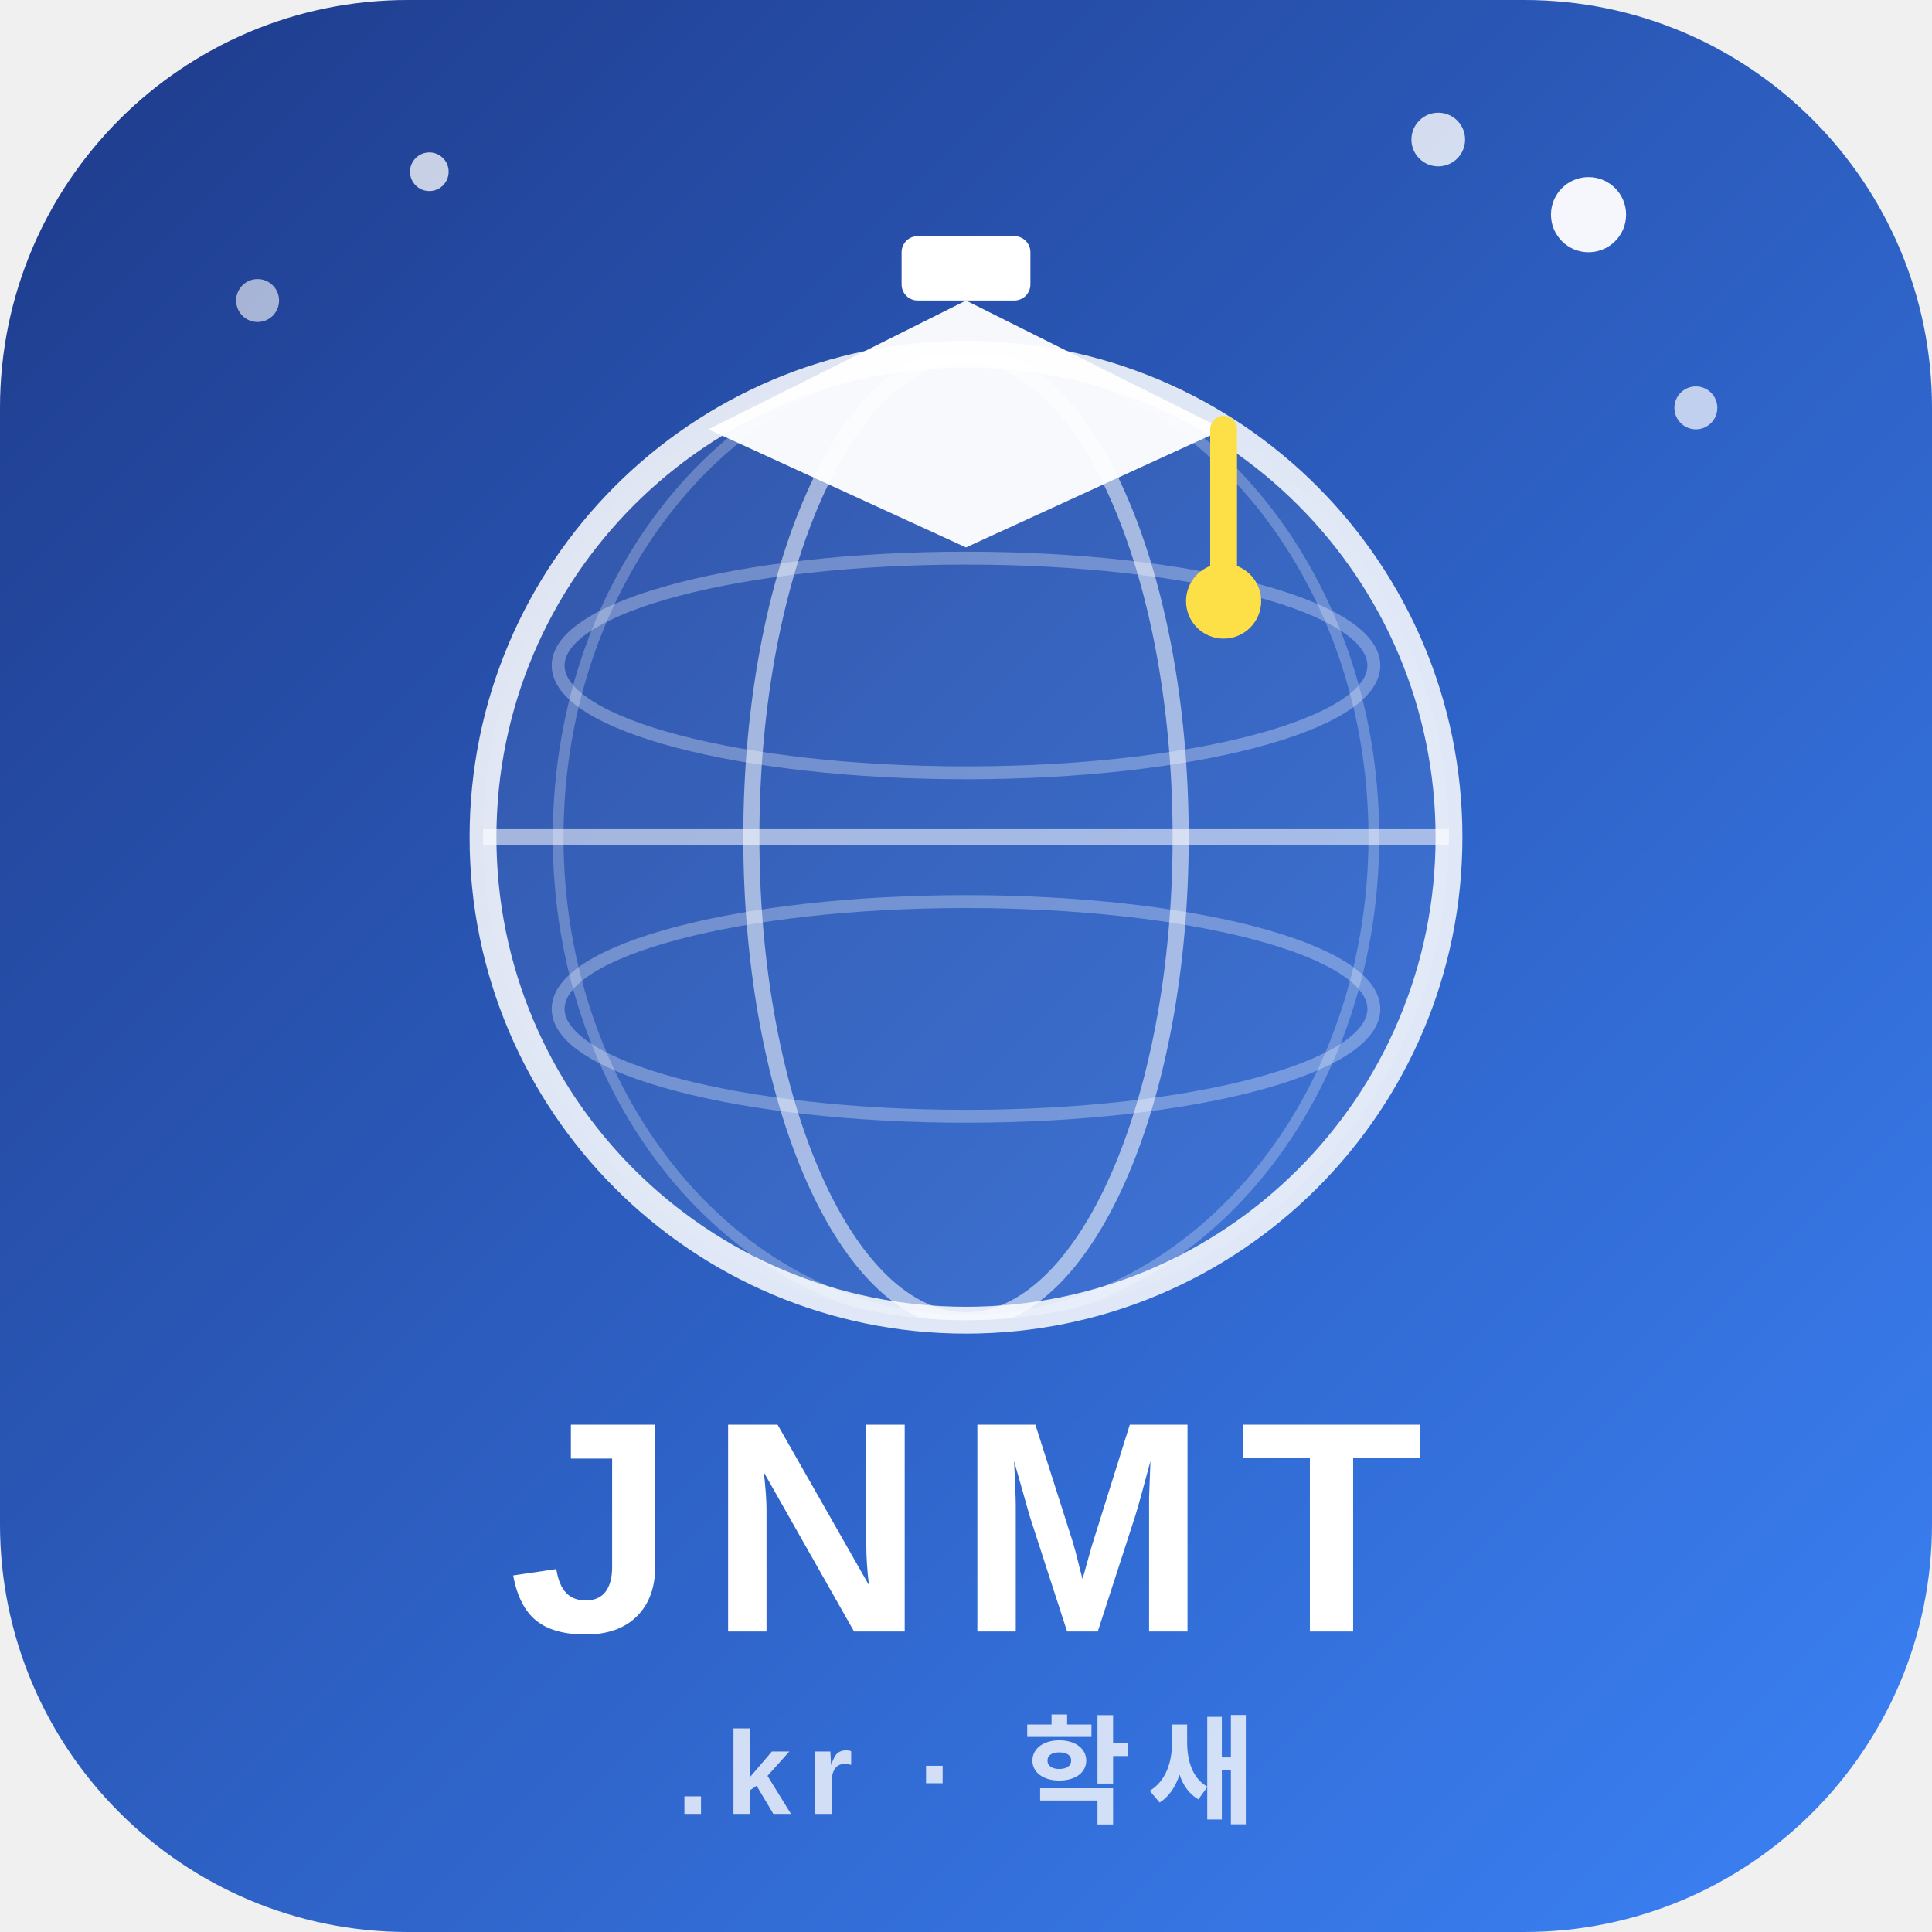
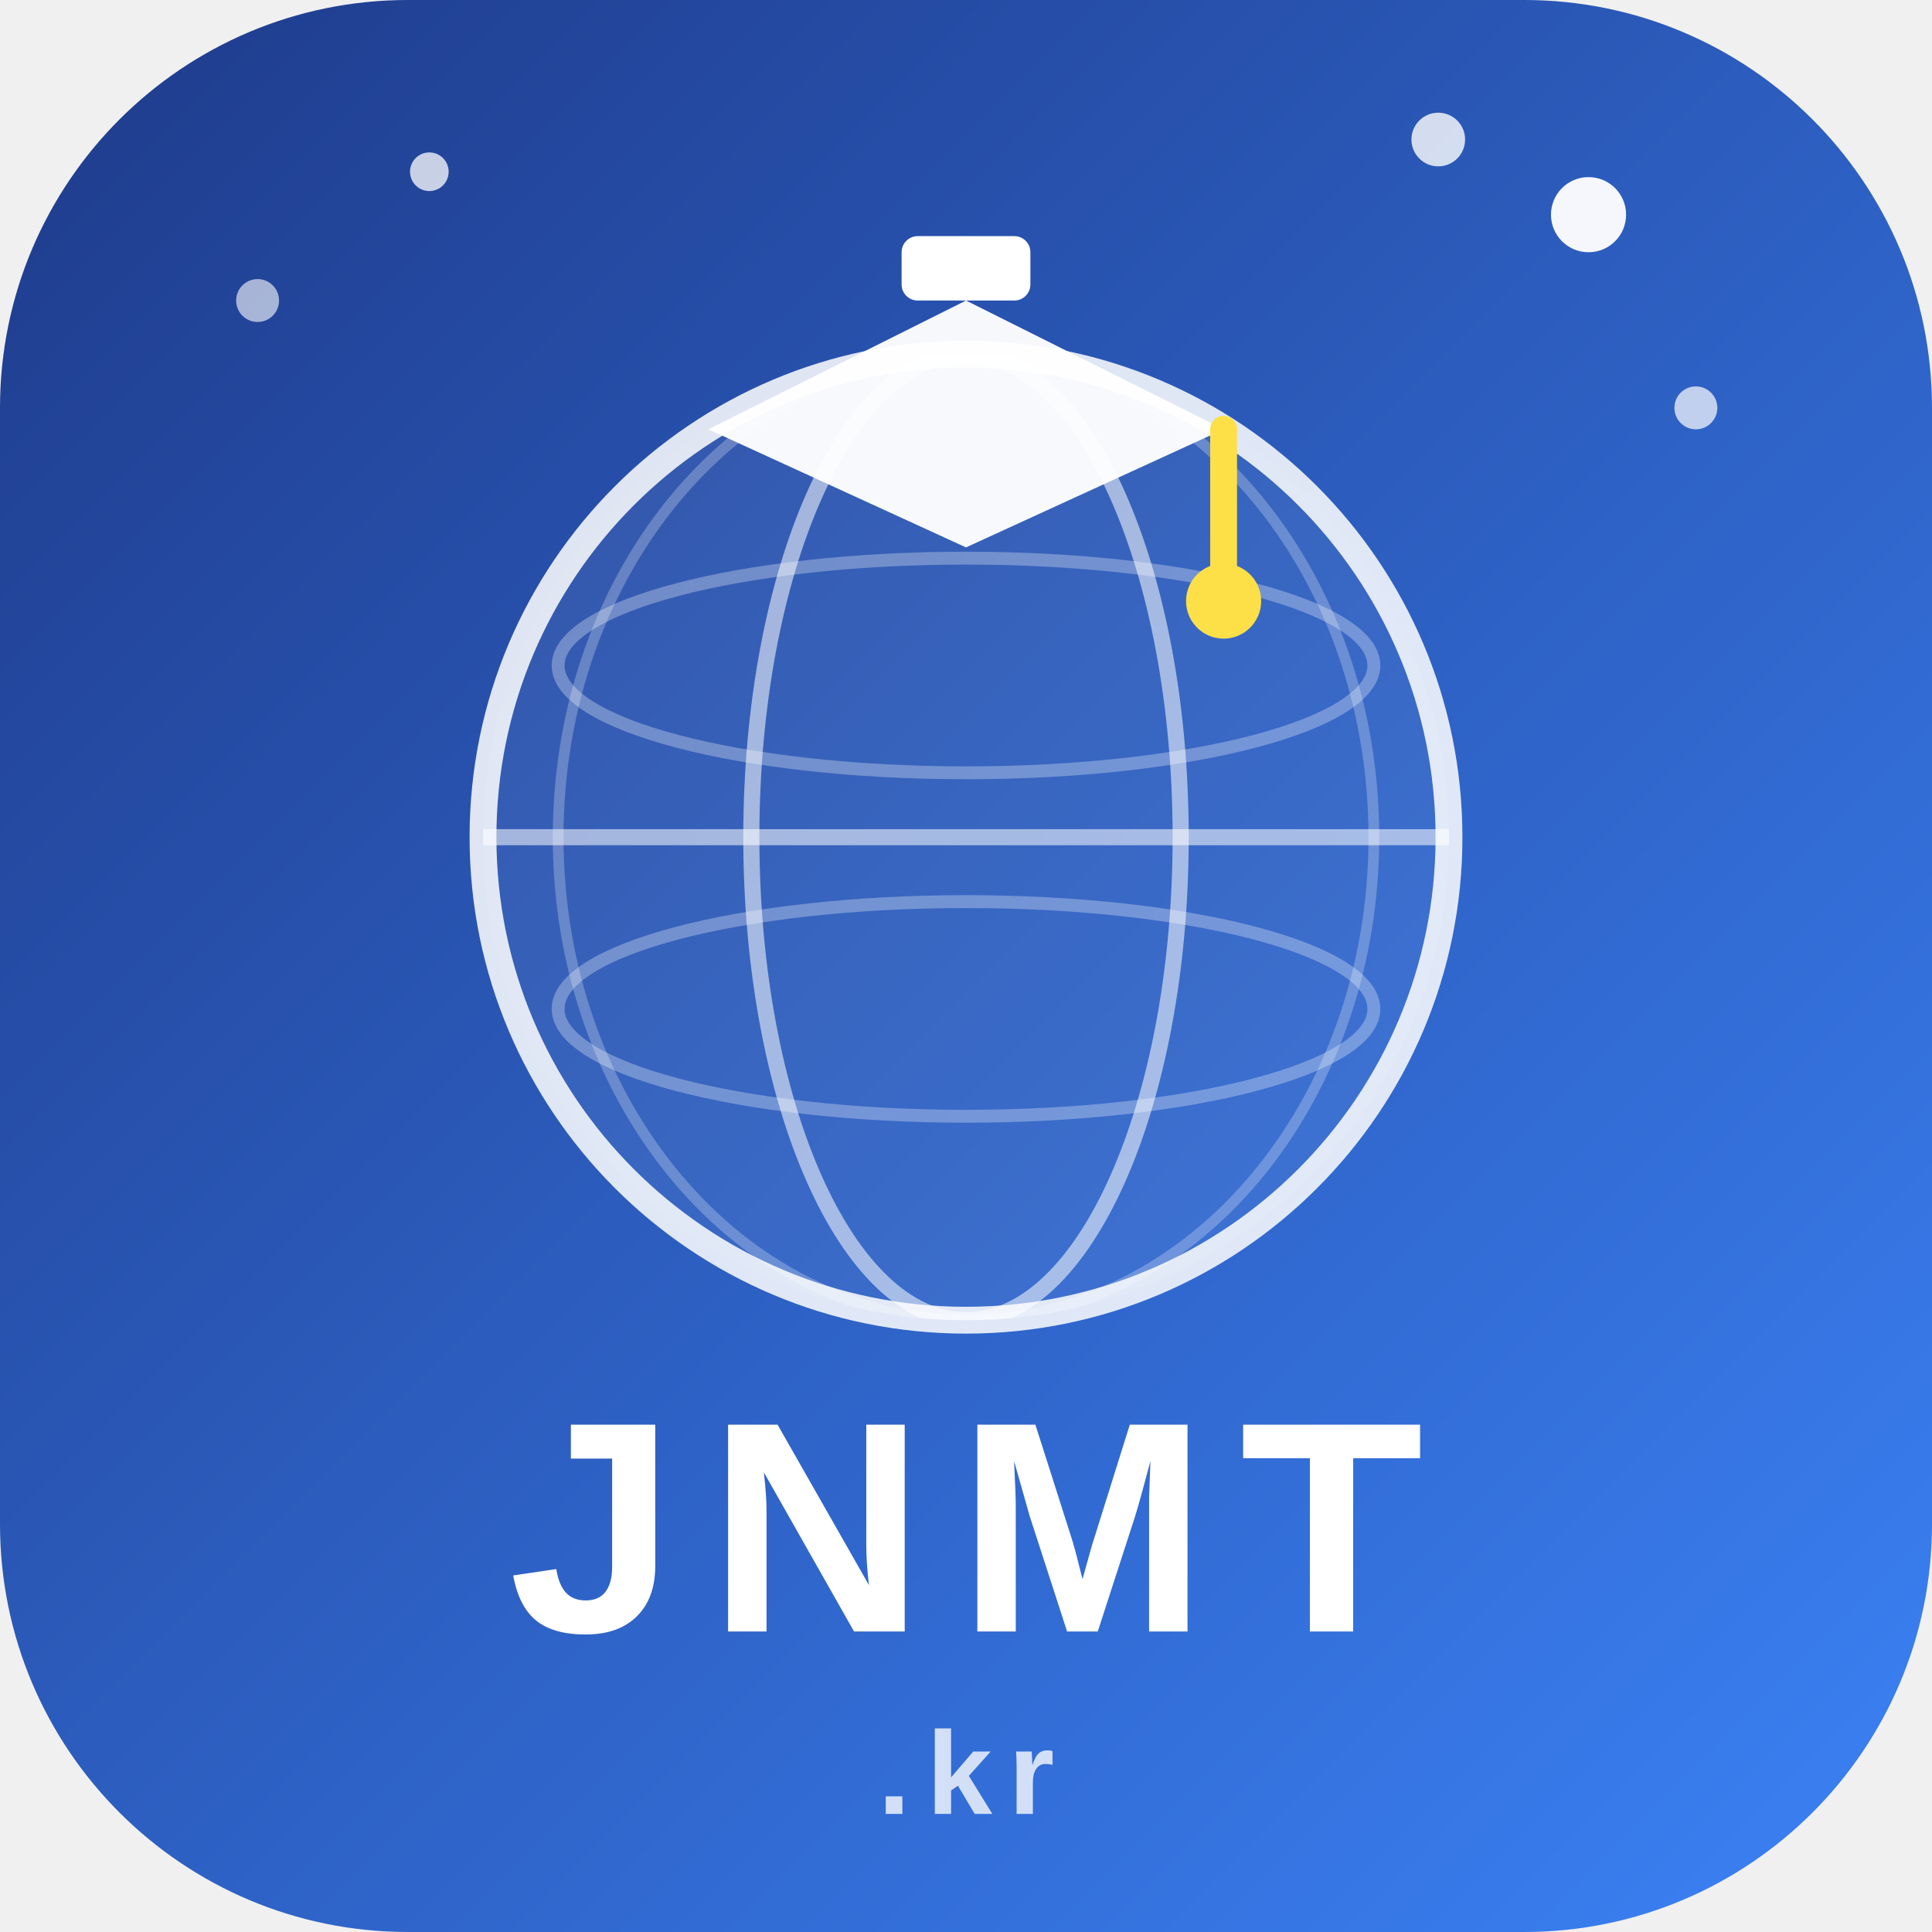
<svg xmlns="http://www.w3.org/2000/svg" width="180" height="180" viewBox="0 0 180 180" fill="none">
  <defs>
    <linearGradient id="bgGrad" x1="0" y1="0" x2="180" y2="180" gradientUnits="userSpaceOnUse">
      <stop offset="0%" stop-color="#1e3a8a" />
      <stop offset="100%" stop-color="#3b82f6" />
    </linearGradient>
    <clipPath id="gc">
      <circle cx="90" cy="78" r="45" />
    </clipPath>
  </defs>
  <rect width="180" height="180" rx="38" fill="url(#bgGrad)" />
  <circle cx="90" cy="78" r="45" fill="rgba(255,255,255,0.06)" />
  <circle cx="90" cy="78" r="45" stroke="rgba(255,255,255,0.85)" stroke-width="2.5" fill="none" />
  <line x1="45" y1="78" x2="135" y2="78" stroke="rgba(255,255,255,0.55)" stroke-width="1.5" clip-path="url(#gc)" />
  <ellipse cx="90" cy="62" rx="38" ry="10" stroke="rgba(255,255,255,0.3)" stroke-width="1.2" fill="none" clip-path="url(#gc)" />
  <ellipse cx="90" cy="94" rx="38" ry="10" stroke="rgba(255,255,255,0.3)" stroke-width="1.2" fill="none" clip-path="url(#gc)" />
  <ellipse cx="90" cy="78" rx="20" ry="45" stroke="rgba(255,255,255,0.55)" stroke-width="1.5" fill="none" clip-path="url(#gc)" />
  <ellipse cx="90" cy="78" rx="38" ry="45" stroke="rgba(255,255,255,0.25)" stroke-width="1" fill="none" clip-path="url(#gc)" />
  <circle cx="148" cy="20" r="3.5" fill="white" opacity="0.95" />
  <circle cx="158" cy="38" r="2" fill="white" opacity="0.7" />
  <circle cx="134" cy="13" r="2.5" fill="white" opacity="0.8" />
  <circle cx="24" cy="28" r="2" fill="white" opacity="0.6" />
  <circle cx="40" cy="16" r="1.8" fill="white" opacity="0.75" />
  <polygon points="90,28 114,40 90,51 66,40" fill="white" opacity="0.96" />
  <rect x="84" y="22" width="12" height="6" rx="1.5" fill="white" />
  <line x1="114" y1="40" x2="114" y2="53" stroke="#fde047" stroke-width="2.5" stroke-linecap="round" />
  <circle cx="114" cy="56" r="3.5" fill="#fde047" />
  <text x="90" y="152" font-family="Arial Black, Arial, sans-serif" font-size="28" font-weight="900" fill="white" text-anchor="middle" letter-spacing="3">JNMT</text>
-   <text x="90" y="169" font-family="Arial, sans-serif" font-size="11" font-weight="700" fill="rgba(255,255,255,0.78)" text-anchor="middle" letter-spacing="1.5">.kr · 학새</text>
+   <text x="90" y="169" font-family="Arial, sans-serif" font-size="11" font-weight="700" fill="rgba(255,255,255,0.78)" text-anchor="middle" letter-spacing="1.5">.kr</text>
</svg>
